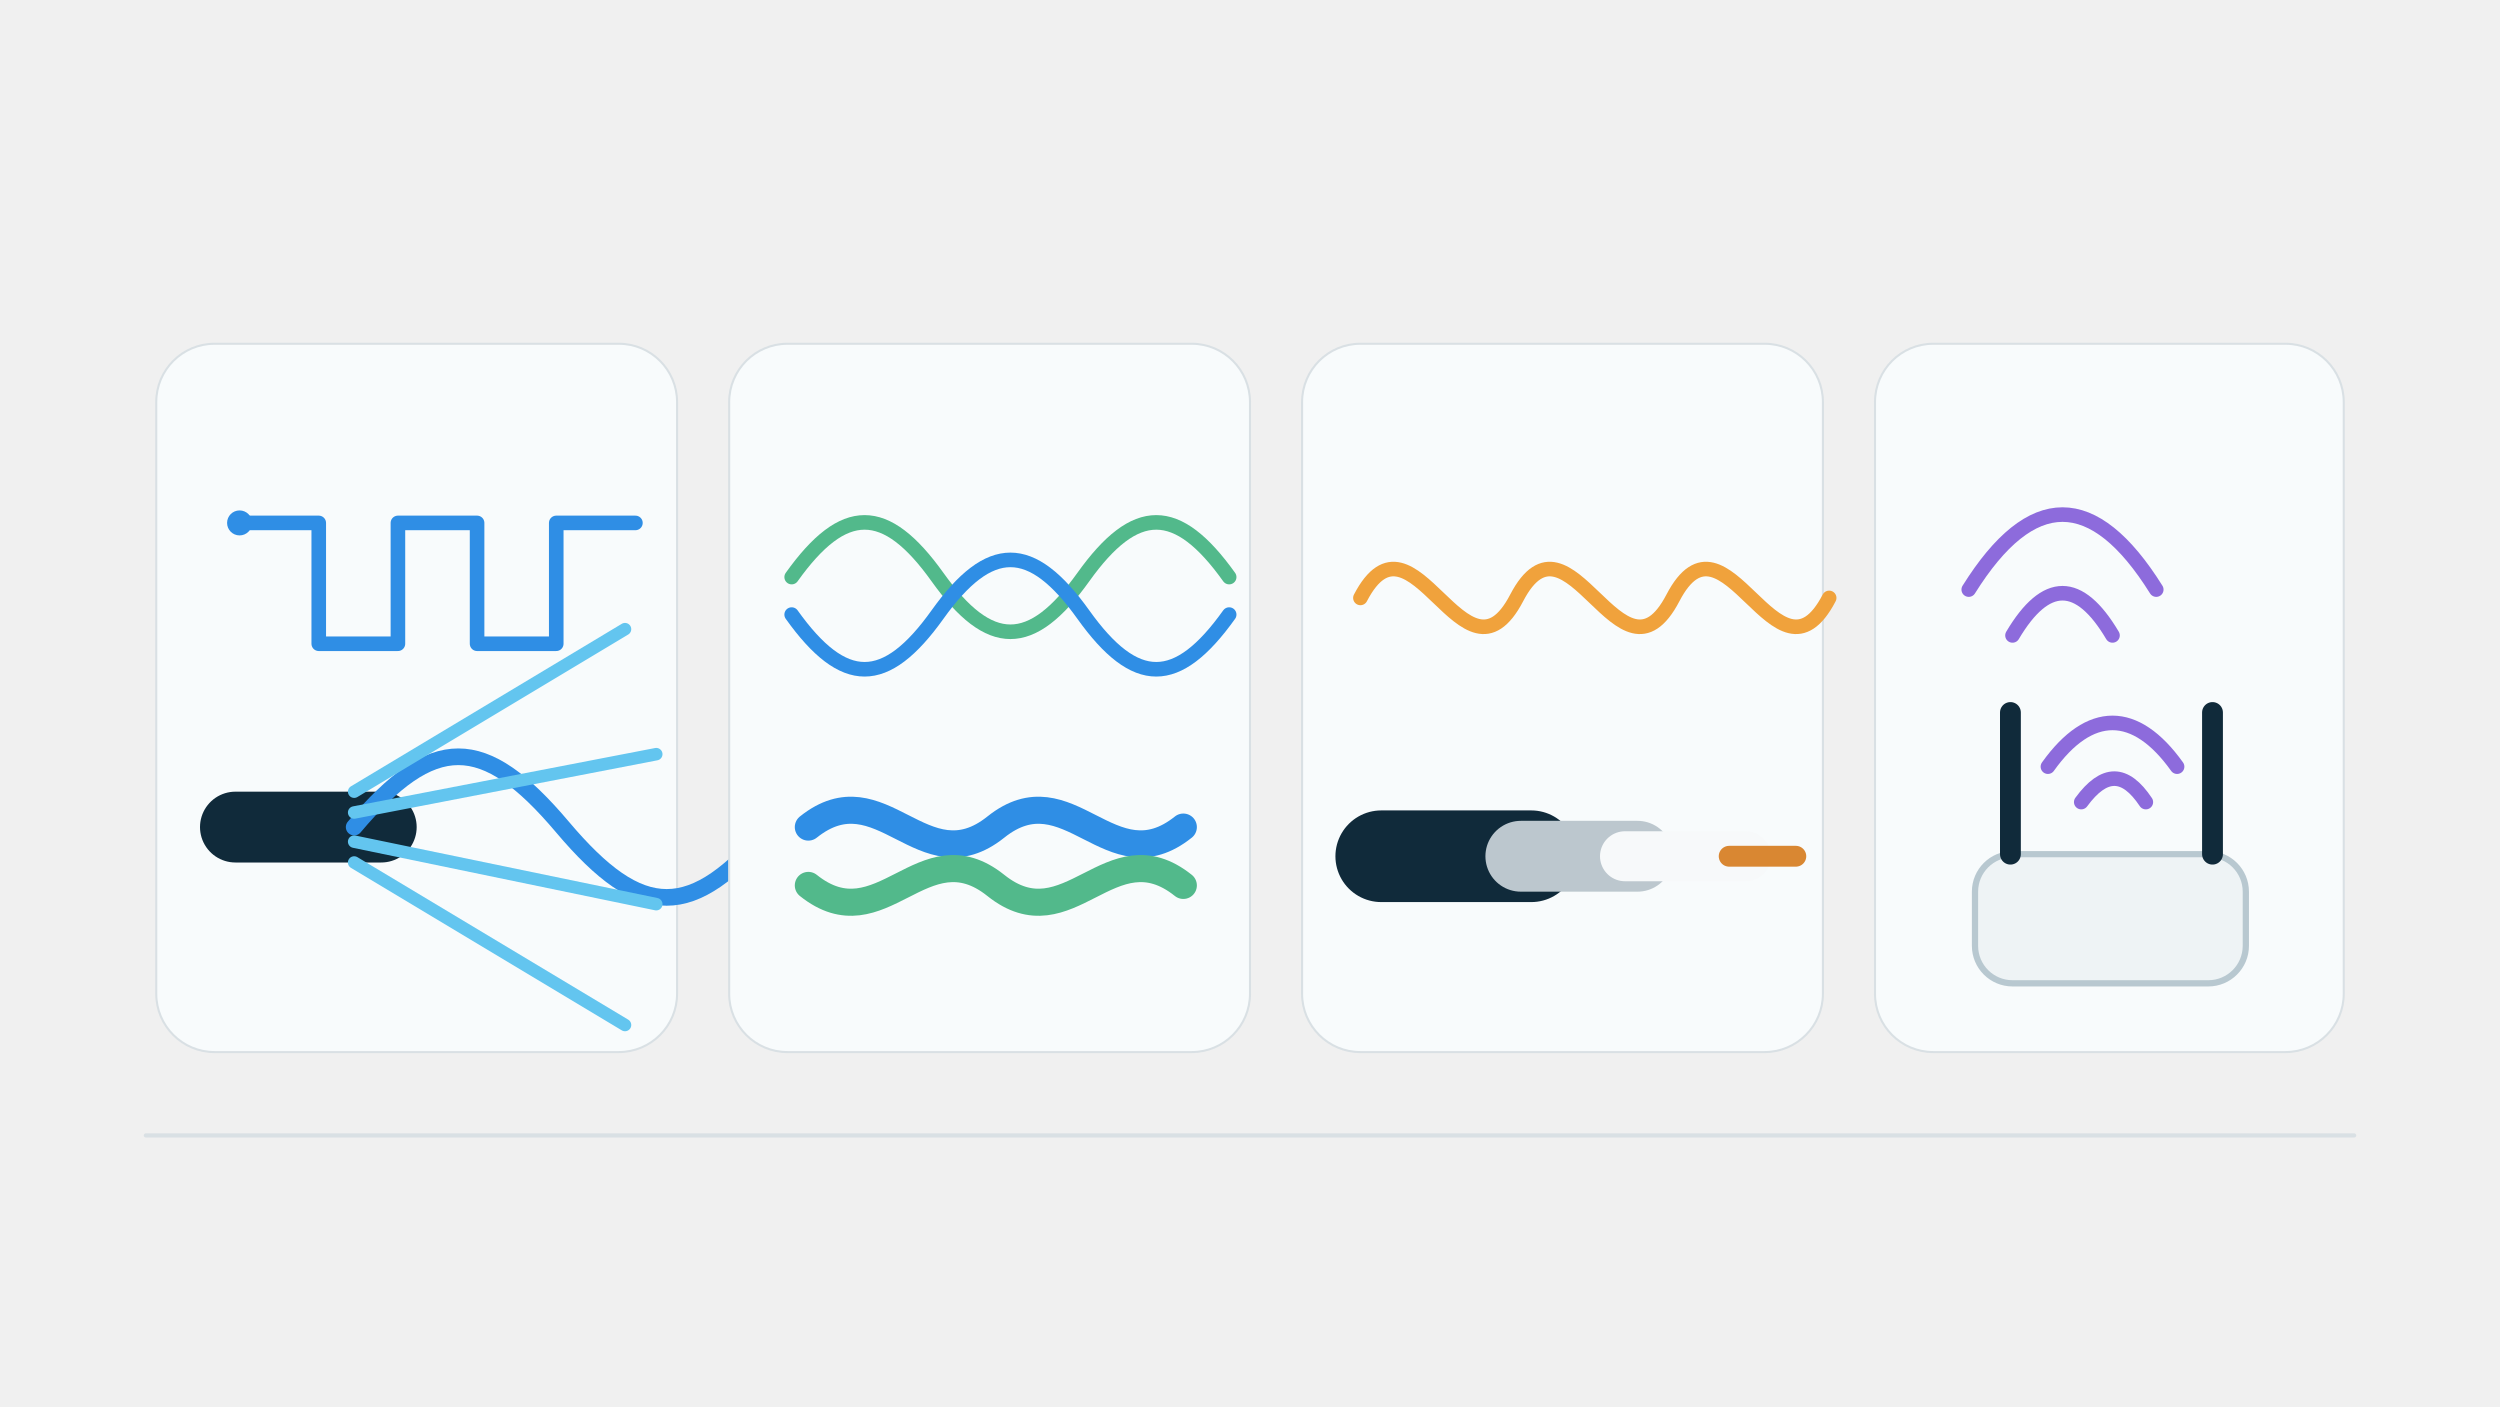
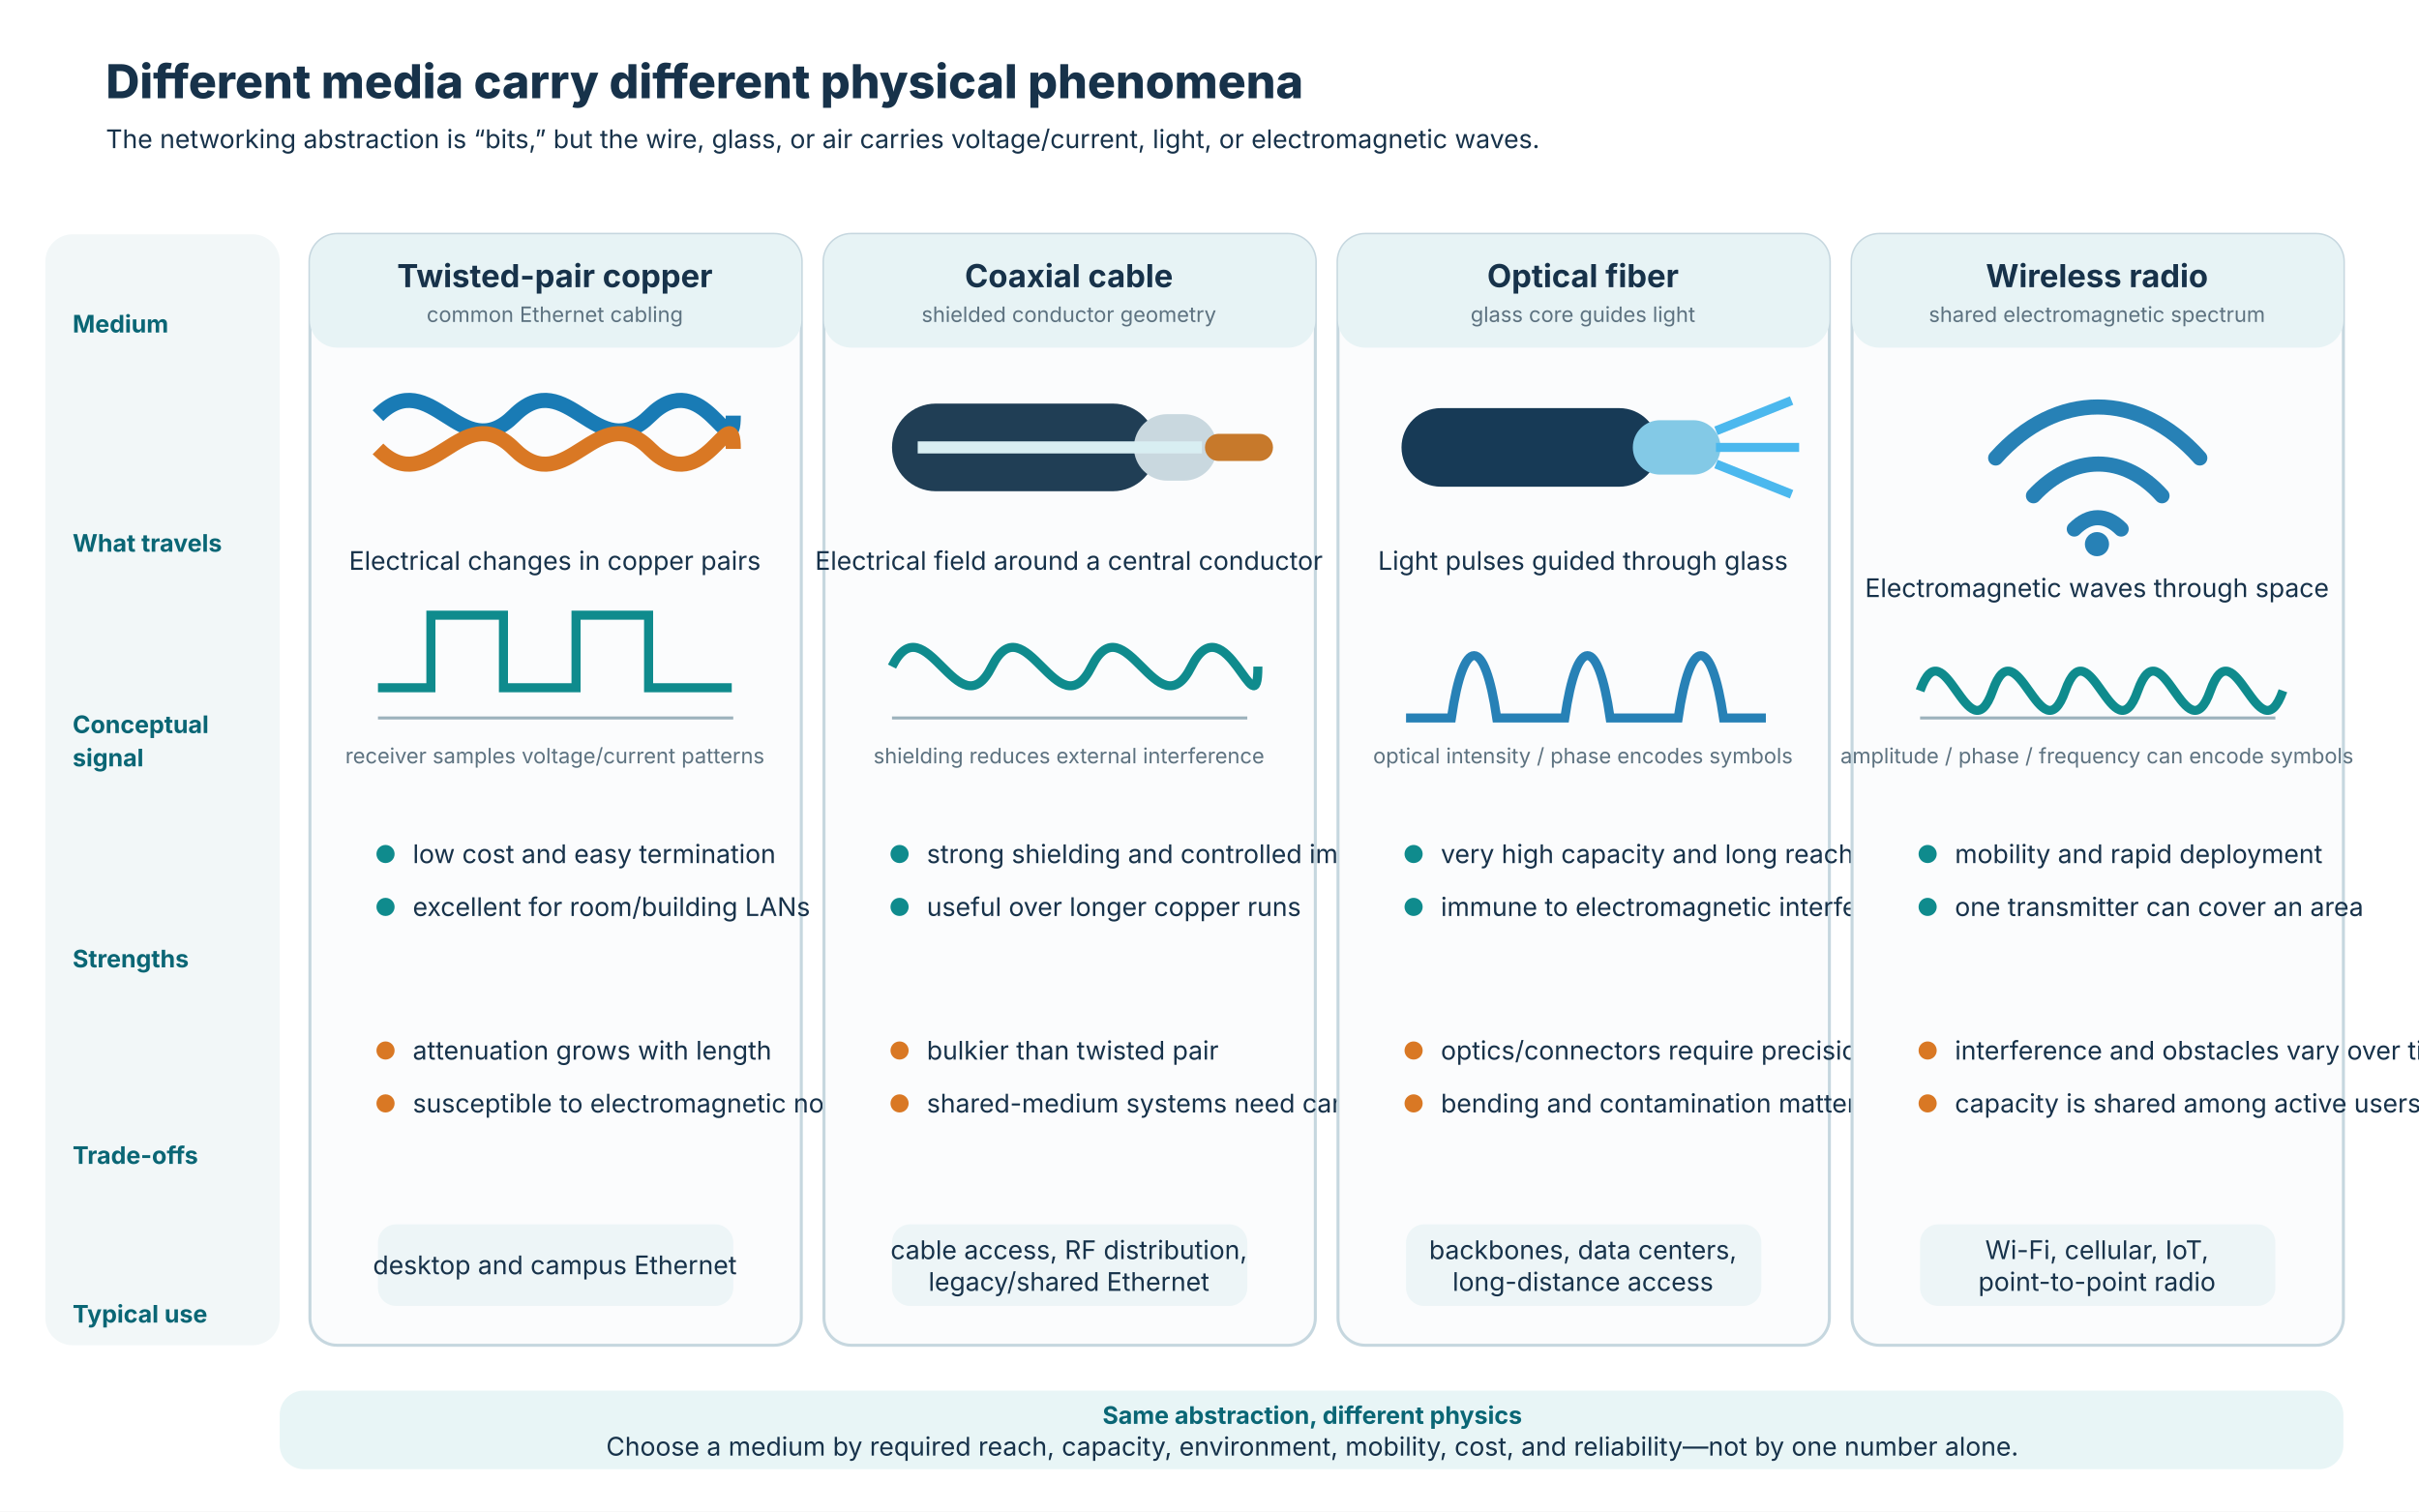
- <svg xmlns="http://www.w3.org/2000/svg" viewBox="0 0 1200 675" role="img" aria-labelledby="t d">
-   <g fill="none" stroke-linecap="round" stroke-linejoin="round">
-     <path d="M70 545H1130" stroke="#d9e0e4" stroke-width="2" />
-     <g transform="translate(75 165)">
-       <rect width="250" height="340" rx="28" fill="#f8fbfc" stroke="#d9e0e4" />
-       <path d="M38 232h70" stroke="#102a3a" stroke-width="34" />
-       <path d="M95 232c38-45 62-45 100 0s62 45 100 0" stroke="#2f8ee5" stroke-width="8" />
-       <g stroke="#63c5ef" stroke-width="6">
-         <path d="M95 215l130-78" />
-         <path d="M95 225l145-28" />
-         <path d="M95 239l145 30" />
-         <path d="M95 249l130 78" />
-       </g>
-       <path d="M40 86h38v58h38V86h38v58h38V86h38" stroke="#2f8ee5" stroke-width="7" />
-       <circle cx="40" cy="86" r="6" fill="#2f8ee5" stroke="none" />
+ <svg xmlns="http://www.w3.org/2000/svg" viewBox="0 0 1600 1000" role="img" aria-labelledby="title desc">
+   <style>
+ text{font-family:ui-sans-serif,system-ui,-apple-system,"Segoe UI",sans-serif;fill:#17324a}.h{font-size:31px;font-weight:780}.m{font-size:21px;font-weight:750}.b{font-size:17px}.s{font-size:14px;fill:#5d7280}.k{font-size:16px;font-weight:720;fill:#0a6675}.w{fill:#fff}
+ </style>
+   <rect width="1600" height="1000" fill="#fff" />
+   <text x="70" y="65" class="h">Different media carry different physical phenomena</text>
+   <text x="70" y="98" class="b">The networking abstraction is “bits,” but the wire, glass, or air carries voltage/current, light, or electromagnetic waves.</text>
+   <g transform="translate(30,155)">
+     <rect width="155" height="735" rx="18" fill="#f2f7f8" />
+     <text x="18" y="65" class="k">Medium</text>
+     <text x="18" y="210" class="k">What travels</text>
+     <text x="18" y="330" class="k">Conceptual</text>
+     <text x="18" y="352" class="k">signal</text>
+     <text x="18" y="485" class="k">Strengths</text>
+     <text x="18" y="615" class="k">Trade-offs</text>
+     <text x="18" y="720" class="k">Typical use</text>
+   </g>
+   <g transform="translate(205,155)">
+     <rect width="325" height="735" rx="18" fill="#fbfcfd" stroke="#c6d7df" stroke-width="2" />
+     <rect x="0" y="0" width="325" height="75" rx="18" fill="#e7f3f5" />
+     <text x="162" y="35" text-anchor="middle" class="m">Twisted-pair copper</text>
+     <text x="162" y="58" text-anchor="middle" class="s">common Ethernet cabling</text>
+     <path d="M45 120c35-35 55 35 90 0s55 35 90 0 55 35 55 0" fill="none" stroke="#197bb5" stroke-width="10" />
+     <path d="M45 142c35 35 55-35 90 0s55-35 90 0 55-35 55 0" fill="none" stroke="#d97824" stroke-width="10" />
+     <text x="162" y="222" text-anchor="middle" class="b">Electrical changes in copper pairs</text>
+     <path d="M45 300h35v-48h48v48h48v-48h48v48h55" fill="none" stroke="#0f8b8d" stroke-width="6" />
+     <line x1="45" y1="320" x2="280" y2="320" stroke="#9cb2bc" stroke-width="2" />
+     <text x="162" y="350" text-anchor="middle" class="s">receiver samples voltage/current patterns</text>
+     <circle cx="50" cy="410" r="6" fill="#0f8b8d" />
+     <text x="68" y="416" class="b">low cost and easy termination</text>
+     <circle cx="50" cy="445" r="6" fill="#0f8b8d" />
+     <text x="68" y="451" class="b">excellent for room/building LANs</text>
+     <circle cx="50" cy="540" r="6" fill="#d97824" />
+     <text x="68" y="546" class="b">attenuation grows with length</text>
+     <circle cx="50" cy="575" r="6" fill="#d97824" />
+     <text x="68" y="581" class="b">susceptible to electromagnetic noise</text>
+     <rect x="45" y="655" width="235" height="54" rx="12" fill="#edf5f7" />
+     <text x="162" y="688" text-anchor="middle" class="b">desktop and campus Ethernet</text>
+   </g>
+   <g transform="translate(545,155)">
+     <rect width="325" height="735" rx="18" fill="#fbfcfd" stroke="#c6d7df" stroke-width="2" />
+     <rect x="0" y="0" width="325" height="75" rx="18" fill="#e7f3f5" />
+     <text x="162" y="35" text-anchor="middle" class="m">Coaxial cable</text>
+     <text x="162" y="58" text-anchor="middle" class="s">shielded conductor geometry</text>
+     <rect x="45" y="112" width="175" height="58" rx="29" fill="#203e55" />
+     <rect x="205" y="119" width="55" height="44" rx="22" fill="#c9d8df" />
+     <rect x="252" y="132" width="45" height="18" rx="9" fill="#c7792b" />
+     <line x1="62" y1="141" x2="250" y2="141" stroke="#d8eef2" stroke-width="8" />
+     <text x="162" y="222" text-anchor="middle" class="b">Electrical field around a central conductor</text>
+     <path d="M45 286c22-44 44 44 66 0s44 44 66 0 44 44 66 0 44 44 44 0" fill="none" stroke="#0f8b8d" stroke-width="6" />
+     <line x1="45" y1="320" x2="280" y2="320" stroke="#9cb2bc" stroke-width="2" />
+     <text x="162" y="350" text-anchor="middle" class="s">shielding reduces external interference</text>
+     <circle cx="50" cy="410" r="6" fill="#0f8b8d" />
+     <text x="68" y="416" class="b">strong shielding and controlled impedance</text>
+     <circle cx="50" cy="445" r="6" fill="#0f8b8d" />
+     <text x="68" y="451" class="b">useful over longer copper runs</text>
+     <circle cx="50" cy="540" r="6" fill="#d97824" />
+     <text x="68" y="546" class="b">bulkier than twisted pair</text>
+     <circle cx="50" cy="575" r="6" fill="#d97824" />
+     <text x="68" y="581" class="b">shared-medium systems need careful design</text>
+     <rect x="45" y="655" width="235" height="54" rx="12" fill="#edf5f7" />
+     <text x="162" y="678" text-anchor="middle" class="b">cable access, RF distribution,</text>
+     <text x="162" y="699" text-anchor="middle" class="b">legacy/shared Ethernet</text>
+   </g>
+   <g transform="translate(885,155)">
+     <rect width="325" height="735" rx="18" fill="#fbfcfd" stroke="#c6d7df" stroke-width="2" />
+     <rect x="0" y="0" width="325" height="75" rx="18" fill="#e7f3f5" />
+     <text x="162" y="35" text-anchor="middle" class="m">Optical fiber</text>
+     <text x="162" y="58" text-anchor="middle" class="s">glass core guides light</text>
+     <rect x="42" y="115" width="170" height="52" rx="26" fill="#173a56" />
+     <rect x="195" y="123" width="58" height="36" rx="18" fill="#83c9e6" />
+     <g stroke="#4bb8ee" stroke-width="6">
+       <line x1="250" y1="130" x2="300" y2="110" />
+       <line x1="250" y1="141" x2="305" y2="141" />
+       <line x1="250" y1="152" x2="300" y2="172" />
    </g>
-     <g transform="translate(350 165)">
-       <rect width="250" height="340" rx="28" fill="#f8fbfc" stroke="#d9e0e4" />
-       <path d="M38 232c35-28 55 28 90 0s55 28 90 0" stroke="#2f8ee5" stroke-width="13" />
-       <path d="M38 260c35 28 55-28 90 0s55-28 90 0" stroke="#52b98b" stroke-width="13" />
-       <path d="M30 112c25-35 45-35 70 0s45 35 70 0s45-35 70 0" stroke="#52b98b" stroke-width="7" />
-       <path d="M30 130c25 35 45 35 70 0s45-35 70 0s45 35 70 0" stroke="#2f8ee5" stroke-width="7" />
+     <text x="162" y="222" text-anchor="middle" class="b">Light pulses guided through glass</text>
+     <path d="M45 320h30c8-55 22-55 30 0h45c8-55 22-55 30 0h45c8-55 22-55 30 0h28" fill="none" stroke="#2781b6" stroke-width="6" />
+     <text x="162" y="350" text-anchor="middle" class="s">optical intensity / phase encodes symbols</text>
+     <circle cx="50" cy="410" r="6" fill="#0f8b8d" />
+     <text x="68" y="416" class="b">very high capacity and long reach</text>
+     <circle cx="50" cy="445" r="6" fill="#0f8b8d" />
+     <text x="68" y="451" class="b">immune to electromagnetic interference</text>
+     <circle cx="50" cy="540" r="6" fill="#d97824" />
+     <text x="68" y="546" class="b">optics/connectors require precision</text>
+     <circle cx="50" cy="575" r="6" fill="#d97824" />
+     <text x="68" y="581" class="b">bending and contamination matter</text>
+     <rect x="45" y="655" width="235" height="54" rx="12" fill="#edf5f7" />
+     <text x="162" y="678" text-anchor="middle" class="b">backbones, data centers,</text>
+     <text x="162" y="699" text-anchor="middle" class="b">long-distance access</text>
+   </g>
+   <g transform="translate(1225,155)">
+     <rect width="325" height="735" rx="18" fill="#fbfcfd" stroke="#c6d7df" stroke-width="2" />
+     <rect x="0" y="0" width="325" height="75" rx="18" fill="#e7f3f5" />
+     <text x="162" y="35" text-anchor="middle" class="m">Wireless radio</text>
+     <text x="162" y="58" text-anchor="middle" class="s">shared electromagnetic spectrum</text>
+     <g transform="translate(95,103)" fill="none" stroke="#2781b6" stroke-width="10" stroke-linecap="round">
+       <path d="M0 45c40-45 95-45 135 0" />
+       <path d="M25 70c26-28 60-28 85 0" />
+       <path d="M52 92c10-10 21-10 31 0" />
    </g>
-     <g transform="translate(625 165)">
-       <rect width="250" height="340" rx="28" fill="#f8fbfc" stroke="#d9e0e4" />
-       <path d="M38 246h72" stroke="#102a3a" stroke-width="44" />
-       <path d="M105 246h56" stroke="#bcc7ce" stroke-width="34" />
-       <path d="M155 246h58" stroke="#f7f9fa" stroke-width="24" />
-       <path d="M205 246h32" stroke="#d98732" stroke-width="10" />
-       <path d="M28 122c25-48 50 48 75 0s50 48 75 0s50 48 75 0" stroke="#f0a23c" stroke-width="7" />
-     </g>
-     <g transform="translate(900 165)">
-       <rect width="225" height="340" rx="28" fill="#f8fbfc" stroke="#d9e0e4" />
-       <rect x="48" y="245" width="130" height="62" rx="18" fill="#eef3f5" stroke="#b8c8d0" stroke-width="3" />
-       <path d="M65 245v-68M162 245v-68" stroke="#102a3a" stroke-width="10" />
-       <path d="M83 203c20-28 42-28 62 0M99 220c11-15 21-15 31 0" stroke="#8d6bdc" stroke-width="7" />
-       <path d="M45 118c30-48 60-48 90 0M66 140c16-27 32-27 48 0" stroke="#8d6bdc" stroke-width="7" />
-     </g>
+     <circle cx="162" cy="205" r="8" fill="#2781b6" />
+     <text x="162" y="240" text-anchor="middle" class="b">Electromagnetic waves through space</text>
+     <path d="M45 302c16-45 32 45 48 0s32 45 48 0 32 45 48 0 32 45 48 0 32 45 48 0" fill="none" stroke="#0f8b8d" stroke-width="6" />
+     <line x1="45" y1="320" x2="280" y2="320" stroke="#9cb2bc" stroke-width="2" />
+     <text x="162" y="350" text-anchor="middle" class="s">amplitude / phase / frequency can encode symbols</text>
+     <circle cx="50" cy="410" r="6" fill="#0f8b8d" />
+     <text x="68" y="416" class="b">mobility and rapid deployment</text>
+     <circle cx="50" cy="445" r="6" fill="#0f8b8d" />
+     <text x="68" y="451" class="b">one transmitter can cover an area</text>
+     <circle cx="50" cy="540" r="6" fill="#d97824" />
+     <text x="68" y="546" class="b">interference and obstacles vary over time</text>
+     <circle cx="50" cy="575" r="6" fill="#d97824" />
+     <text x="68" y="581" class="b">capacity is shared among active users</text>
+     <rect x="45" y="655" width="235" height="54" rx="12" fill="#edf5f7" />
+     <text x="162" y="678" text-anchor="middle" class="b">Wi-Fi, cellular, IoT,</text>
+     <text x="162" y="699" text-anchor="middle" class="b">point-to-point radio</text>
  </g>
+   <rect x="185" y="920" width="1365" height="52" rx="16" fill="#e8f5f6" />
+   <text x="868" y="942" text-anchor="middle" class="k">Same abstraction, different physics</text>
+   <text x="868" y="963" text-anchor="middle" class="b">Choose a medium by required reach, capacity, environment, mobility, cost, and reliability—not by one number alone.</text>
</svg>
